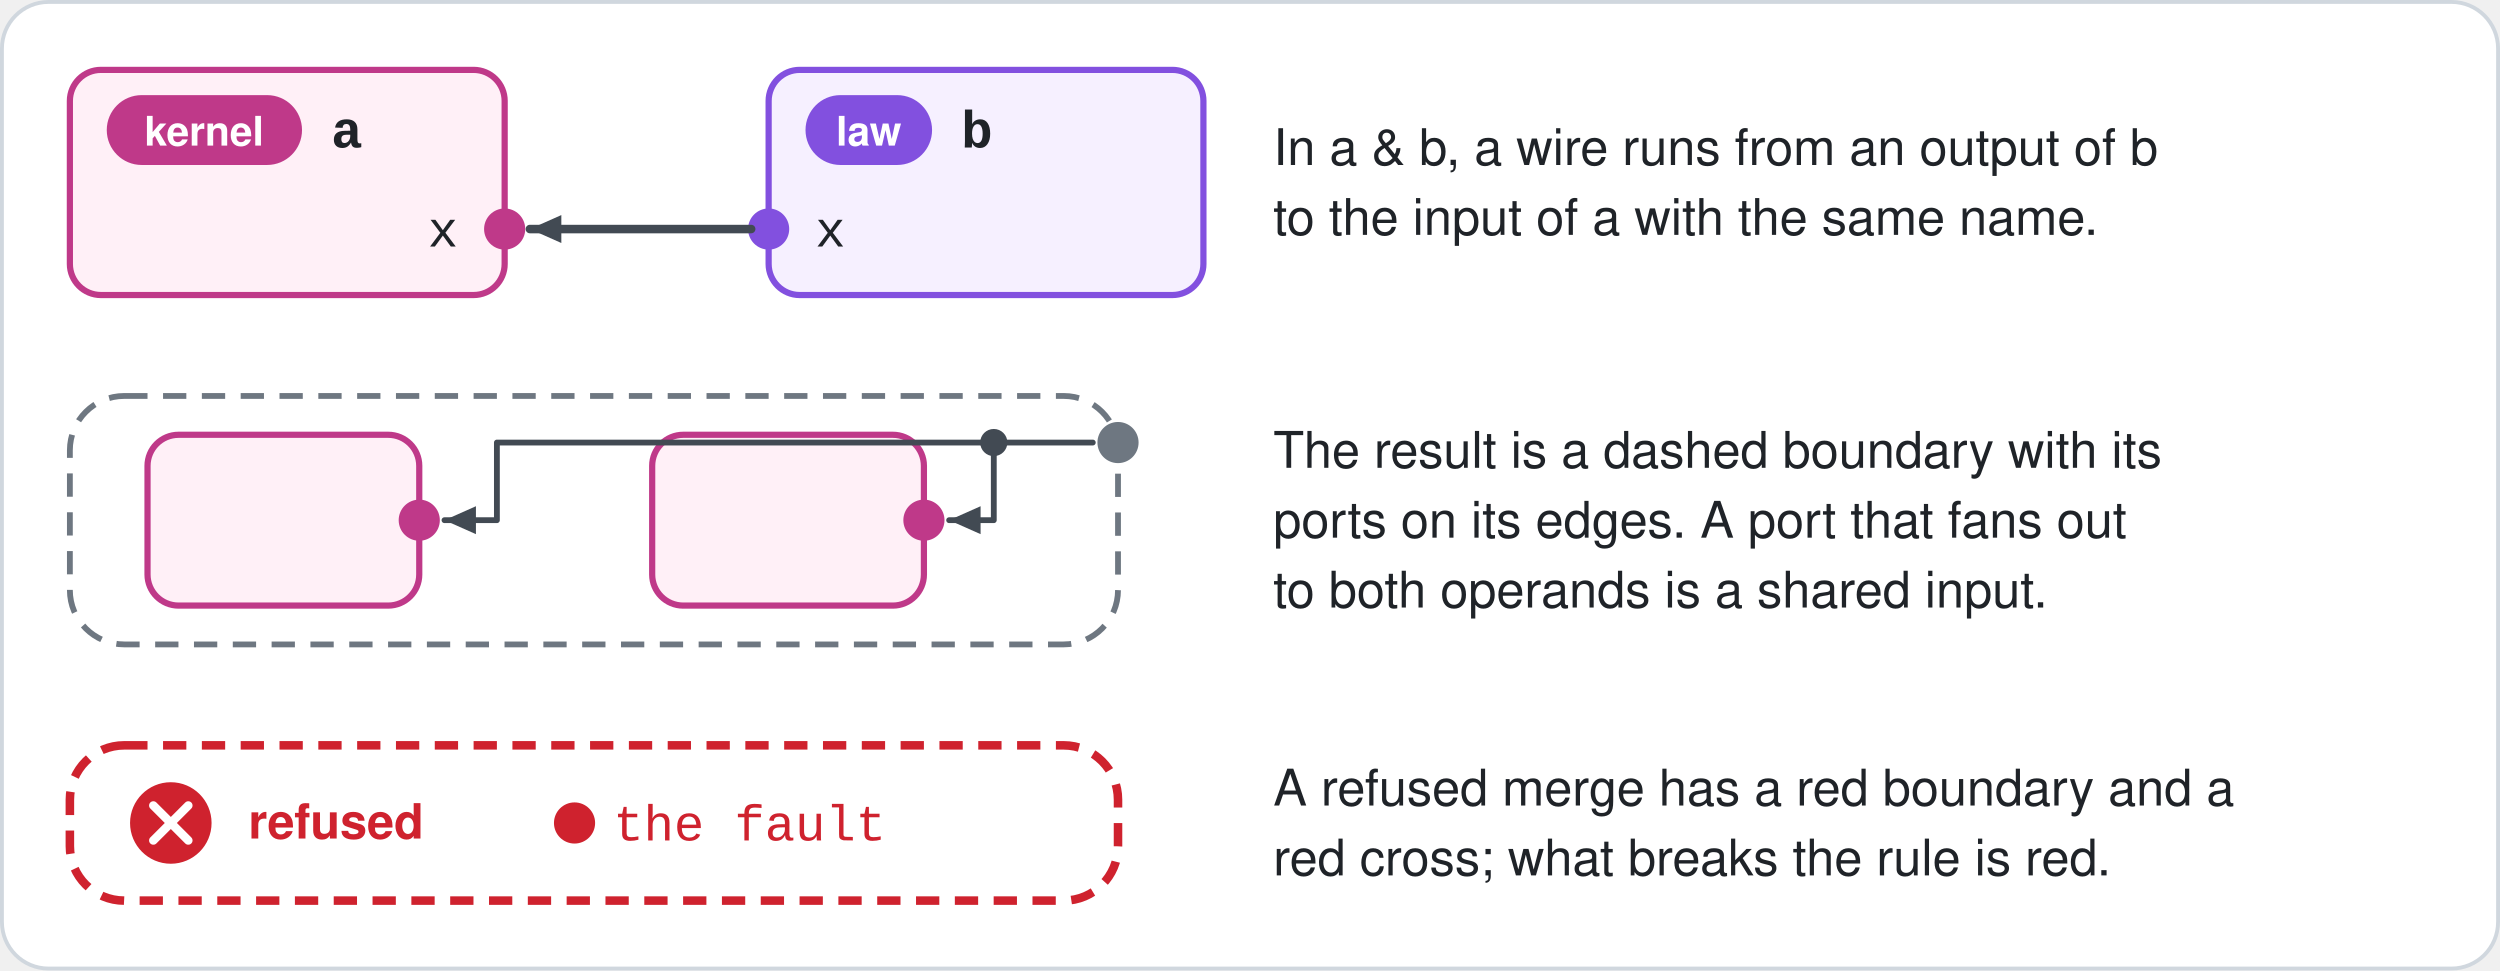
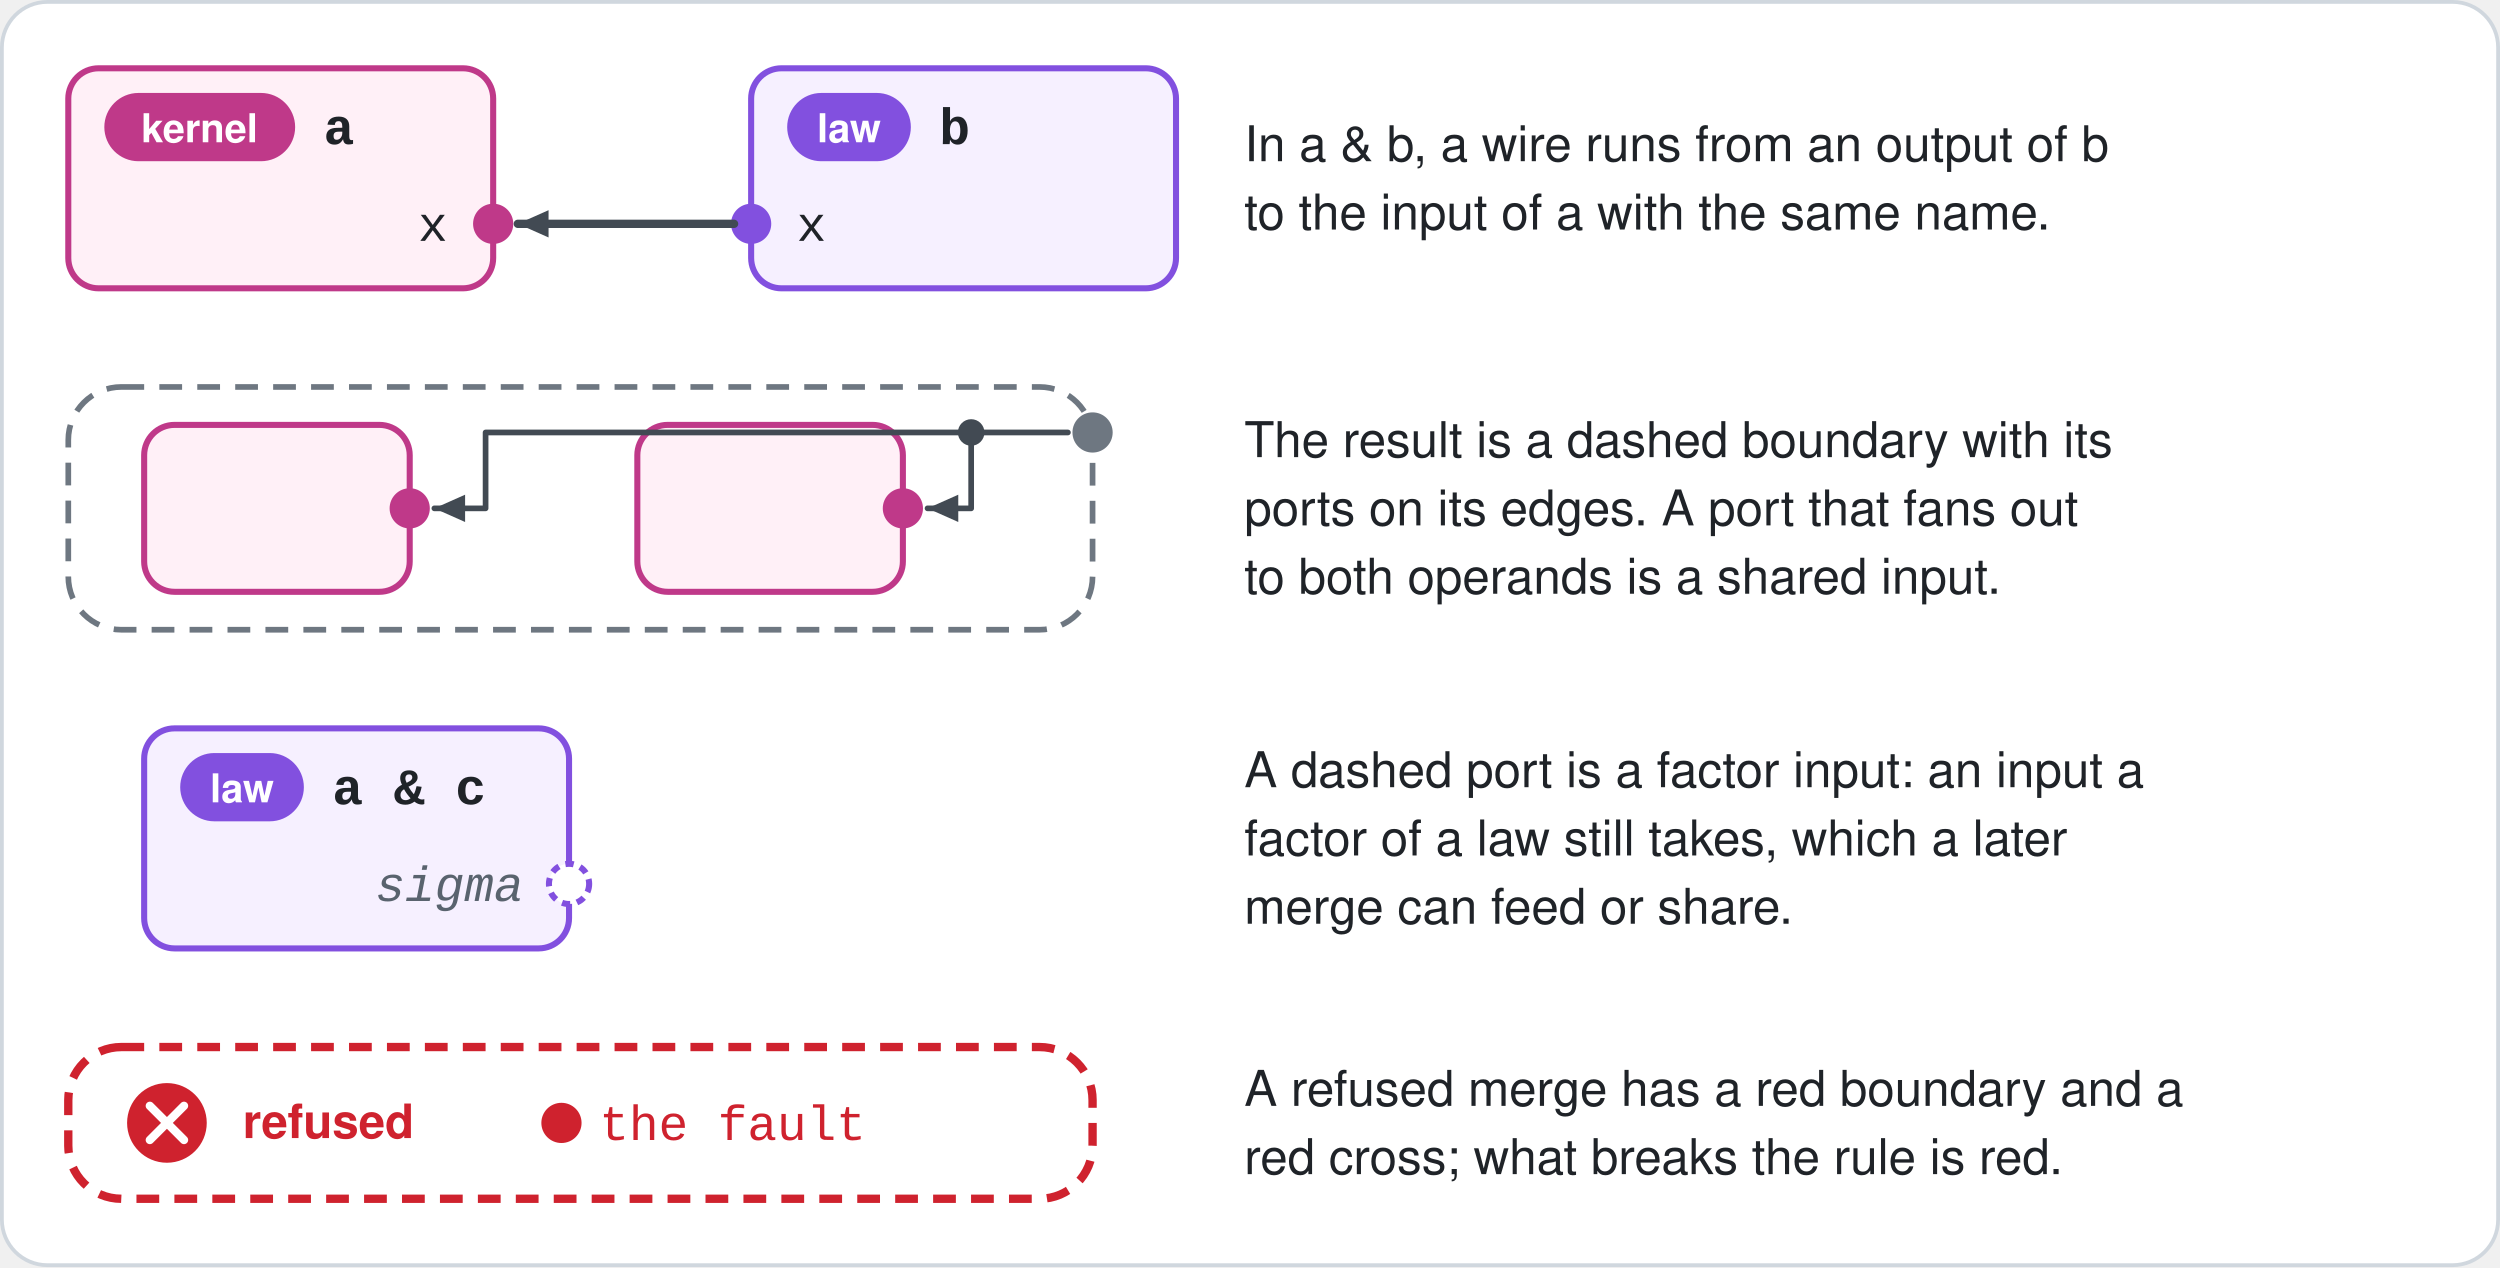
- <svg xmlns="http://www.w3.org/2000/svg" width="644" height="250" viewBox="0 0 644 250" role="img">
+ <svg xmlns="http://www.w3.org/2000/svg" width="659" height="334" viewBox="0 0 659 334" role="img">
  <defs>
    <marker id="arrow" viewBox="0 0 10 10" refX="9" refY="5" markerWidth="9" markerHeight="9" markerUnits="userSpaceOnUse" orient="auto-start-reverse">
      <path d="M 0 1 L 9 5 L 0 9 z" fill="#424a53" />
    </marker>
    <marker id="arrow-fault" viewBox="0 0 10 10" refX="9" refY="5" markerWidth="9" markerHeight="9" markerUnits="userSpaceOnUse" orient="auto-start-reverse">
      <path d="M 0 1 L 9 5 L 0 9 z" fill="#cf222e" />
    </marker>
  </defs>
-   <rect x="0.5" y="0.5" width="643" height="249" rx="12" fill="#ffffff" stroke="#d0d7de" />
+   <rect x="0.5" y="0.5" width="658" height="333" rx="12" fill="#ffffff" stroke="#d0d7de" />
  <g transform="translate(-2.0,18.0)">
    <rect x="20.0" y="0.0" width="112.0" height="58.0" rx="8" fill="#fff0f7" stroke="#bf3989" stroke-width="1.6" />
    <rect x="30.0" y="7.0" width="49.3" height="17.0" rx="8.5" fill="#bf3989" stroke="#bf3989" stroke-width="1" />
    <text x="54.6" y="19.5" font-family="-apple-system, BlinkMacSystemFont, 'Segoe UI', Helvetica, Arial, sans-serif" font-size="10.5" font-weight="bold" fill="#ffffff" text-anchor="middle">kernel</text>
    <text x="87.3" y="20.0" font-family="ui-monospace, SFMono-Regular, Menlo, Consolas, 'Liberation Mono', monospace" font-size="13.5" font-weight="bold" fill="#1f2328" text-anchor="start">a</text>
    <text x="120.0" y="45.5" font-family="ui-monospace, SFMono-Regular, Menlo, Consolas, 'Liberation Mono', monospace" font-size="13" font-weight="normal" fill="#1f2328" text-anchor="end">x</text>
    <circle cx="132.0" cy="41.0" r="4.5" fill="#bf3989" stroke="#bf3989" stroke-width="1.6" />
    <rect x="200.0" y="0.0" width="112.0" height="58.0" rx="8" fill="#f6f0ff" stroke="#8250df" stroke-width="1.6" />
    <rect x="210.0" y="7.0" width="31.6" height="17.0" rx="8.5" fill="#8250df" stroke="#8250df" stroke-width="1" />
    <text x="225.8" y="19.5" font-family="-apple-system, BlinkMacSystemFont, 'Segoe UI', Helvetica, Arial, sans-serif" font-size="10.5" font-weight="bold" fill="#ffffff" text-anchor="middle">law</text>
    <text x="249.6" y="20.0" font-family="ui-monospace, SFMono-Regular, Menlo, Consolas, 'Liberation Mono', monospace" font-size="13.5" font-weight="bold" fill="#1f2328" text-anchor="start">b</text>
    <text x="212.0" y="45.5" font-family="ui-monospace, SFMono-Regular, Menlo, Consolas, 'Liberation Mono', monospace" font-size="13" font-weight="normal" fill="#1f2328" text-anchor="start">x</text>
    <circle cx="200.0" cy="41.0" r="4.5" fill="#8250df" stroke="#8250df" stroke-width="1.6" />
    <path d="M 195.5,41.0 L 138.5,41.0" fill="none" stroke="#424a53" stroke-width="2.2" stroke-linejoin="round" stroke-linecap="round" marker-end="url(#arrow)" />
    <text x="330.0" y="24.5" font-family="-apple-system, BlinkMacSystemFont, 'Segoe UI', Helvetica, Arial, sans-serif" font-size="13" font-weight="normal" fill="#1f2328" text-anchor="start">In a &amp; b, a wire runs from an output of b</text>
    <text x="330.0" y="42.5" font-family="-apple-system, BlinkMacSystemFont, 'Segoe UI', Helvetica, Arial, sans-serif" font-size="13" font-weight="normal" fill="#1f2328" text-anchor="start">to the input of a with the same name.</text>
    <rect x="20.0" y="84.0" width="270.0" height="64.0" rx="14" fill="none" stroke="#6e7781" stroke-width="1.5" stroke-dasharray="6 4" />
    <rect x="40.0" y="94.0" width="70.0" height="44.0" rx="8" fill="#fff0f7" stroke="#bf3989" stroke-width="1.6" />
    <circle cx="110.0" cy="116.0" r="4.5" fill="#bf3989" stroke="#bf3989" stroke-width="1.6" />
    <rect x="170.0" y="94.0" width="70.0" height="44.0" rx="8" fill="#fff0f7" stroke="#bf3989" stroke-width="1.6" />
    <circle cx="240.0" cy="116.0" r="4.5" fill="#bf3989" stroke="#bf3989" stroke-width="1.6" />
    <path d="M 283.5,96.0 L 130.0,96.0 L 130.0,116.0 L 116.5,116.0" fill="none" stroke="#424a53" stroke-width="1.5" stroke-linejoin="round" stroke-linecap="round" marker-end="url(#arrow)" />
    <path d="M 258.0,96.0 L 258.0,116.0 L 246.5,116.0" fill="none" stroke="#424a53" stroke-width="1.5" stroke-linejoin="round" stroke-linecap="round" marker-end="url(#arrow)" />
    <circle cx="258.0" cy="96.0" r="3" fill="#424a53" stroke="#424a53" stroke-width="1" />
    <circle cx="290.0" cy="96.0" r="4.5" fill="#6e7781" stroke="#6e7781" stroke-width="1.6" />
    <text x="330.0" y="102.5" font-family="-apple-system, BlinkMacSystemFont, 'Segoe UI', Helvetica, Arial, sans-serif" font-size="13" font-weight="normal" fill="#1f2328" text-anchor="start">The result is a dashed boundary with its</text>
    <text x="330.0" y="120.5" font-family="-apple-system, BlinkMacSystemFont, 'Segoe UI', Helvetica, Arial, sans-serif" font-size="13" font-weight="normal" fill="#1f2328" text-anchor="start">ports on its edges. A port that fans out</text>
    <text x="330.0" y="138.5" font-family="-apple-system, BlinkMacSystemFont, 'Segoe UI', Helvetica, Arial, sans-serif" font-size="13" font-weight="normal" fill="#1f2328" text-anchor="start">to both operands is a shared input.</text>
-     <rect x="20.0" y="174.0" width="270.0" height="40.0" rx="14" fill="none" stroke="#cf222e" stroke-width="2.2" stroke-dasharray="6 4" />
-     <circle cx="46.0" cy="194.0" r="10" fill="#cf222e" stroke="#cf222e" stroke-width="1" />
-     <path d="M 41.5,198.5 L 50.5,189.5" fill="none" stroke="#ffffff" stroke-width="2.2" stroke-linejoin="round" stroke-linecap="round" />
-     <path d="M 41.5,189.5 L 50.5,198.5" fill="none" stroke="#ffffff" stroke-width="2.2" stroke-linejoin="round" stroke-linecap="round" />
-     <text x="66.0" y="198.0" font-family="-apple-system, BlinkMacSystemFont, 'Segoe UI', Helvetica, Arial, sans-serif" font-size="12.5" font-weight="bold" fill="#cf222e" text-anchor="start">refused</text>
-     <circle cx="150.0" cy="194.0" r="4.5" fill="#cf222e" stroke="#cf222e" stroke-width="1.6" />
-     <text x="160.0" y="198.5" font-family="ui-monospace, SFMono-Regular, Menlo, Consolas, 'Liberation Mono', monospace" font-size="13" font-weight="normal" fill="#cf222e" text-anchor="start">the fault</text>
-     <text x="330.0" y="189.5" font-family="-apple-system, BlinkMacSystemFont, 'Segoe UI', Helvetica, Arial, sans-serif" font-size="13" font-weight="normal" fill="#1f2328" text-anchor="start">A refused merge has a red boundary and a</text>
-     <text x="330.0" y="207.5" font-family="-apple-system, BlinkMacSystemFont, 'Segoe UI', Helvetica, Arial, sans-serif" font-size="13" font-weight="normal" fill="#1f2328" text-anchor="start">red cross; what breaks the rule is red.</text>
+     <rect x="40.0" y="174.0" width="112.0" height="58.0" rx="8" fill="#f6f0ff" stroke="#8250df" stroke-width="1.6" />
+     <rect x="50.0" y="181.0" width="31.6" height="17.0" rx="8.5" fill="#8250df" stroke="#8250df" stroke-width="1" />
+     <text x="65.8" y="193.5" font-family="-apple-system, BlinkMacSystemFont, 'Segoe UI', Helvetica, Arial, sans-serif" font-size="10.5" font-weight="bold" fill="#ffffff" text-anchor="middle">law</text>
+     <text x="89.6" y="194.0" font-family="ui-monospace, SFMono-Regular, Menlo, Consolas, 'Liberation Mono', monospace" font-size="13.5" font-weight="bold" fill="#1f2328" text-anchor="start">a &amp; c</text>
+     <text x="140.0" y="219.5" font-family="ui-monospace, SFMono-Regular, Menlo, Consolas, 'Liberation Mono', monospace" font-size="13" font-weight="normal" fill="#59636e" text-anchor="end" font-style="italic">sigma</text>
+     <circle cx="152.0" cy="215.0" r="5.3" fill="#ffffff" stroke="#8250df" stroke-width="1.6" stroke-dasharray="2.2 1.8" />
+     <text x="330.0" y="189.5" font-family="-apple-system, BlinkMacSystemFont, 'Segoe UI', Helvetica, Arial, sans-serif" font-size="13" font-weight="normal" fill="#1f2328" text-anchor="start">A dashed port is a factor input: an input a</text>
+     <text x="330.0" y="207.5" font-family="-apple-system, BlinkMacSystemFont, 'Segoe UI', Helvetica, Arial, sans-serif" font-size="13" font-weight="normal" fill="#1f2328" text-anchor="start">factor of a law still takes, which a later</text>
+     <text x="330.0" y="225.5" font-family="-apple-system, BlinkMacSystemFont, 'Segoe UI', Helvetica, Arial, sans-serif" font-size="13" font-weight="normal" fill="#1f2328" text-anchor="start">merge can feed or share.</text>
+     <rect x="20.0" y="258.0" width="270.0" height="40.0" rx="14" fill="none" stroke="#cf222e" stroke-width="2.2" stroke-dasharray="6 4" />
+     <circle cx="46.0" cy="278.0" r="10" fill="#cf222e" stroke="#cf222e" stroke-width="1" />
+     <path d="M 41.5,282.5 L 50.5,273.5" fill="none" stroke="#ffffff" stroke-width="2.2" stroke-linejoin="round" stroke-linecap="round" />
+     <path d="M 41.5,273.5 L 50.5,282.5" fill="none" stroke="#ffffff" stroke-width="2.2" stroke-linejoin="round" stroke-linecap="round" />
+     <text x="66.0" y="282.0" font-family="-apple-system, BlinkMacSystemFont, 'Segoe UI', Helvetica, Arial, sans-serif" font-size="12.5" font-weight="bold" fill="#cf222e" text-anchor="start">refused</text>
+     <circle cx="150.0" cy="278.0" r="4.5" fill="#cf222e" stroke="#cf222e" stroke-width="1.6" />
+     <text x="160.0" y="282.5" font-family="ui-monospace, SFMono-Regular, Menlo, Consolas, 'Liberation Mono', monospace" font-size="13" font-weight="normal" fill="#cf222e" text-anchor="start">the fault</text>
+     <text x="330.0" y="273.5" font-family="-apple-system, BlinkMacSystemFont, 'Segoe UI', Helvetica, Arial, sans-serif" font-size="13" font-weight="normal" fill="#1f2328" text-anchor="start">A refused merge has a red boundary and a</text>
+     <text x="330.0" y="291.5" font-family="-apple-system, BlinkMacSystemFont, 'Segoe UI', Helvetica, Arial, sans-serif" font-size="13" font-weight="normal" fill="#1f2328" text-anchor="start">red cross; what breaks the rule is red.</text>
  </g>
</svg>
